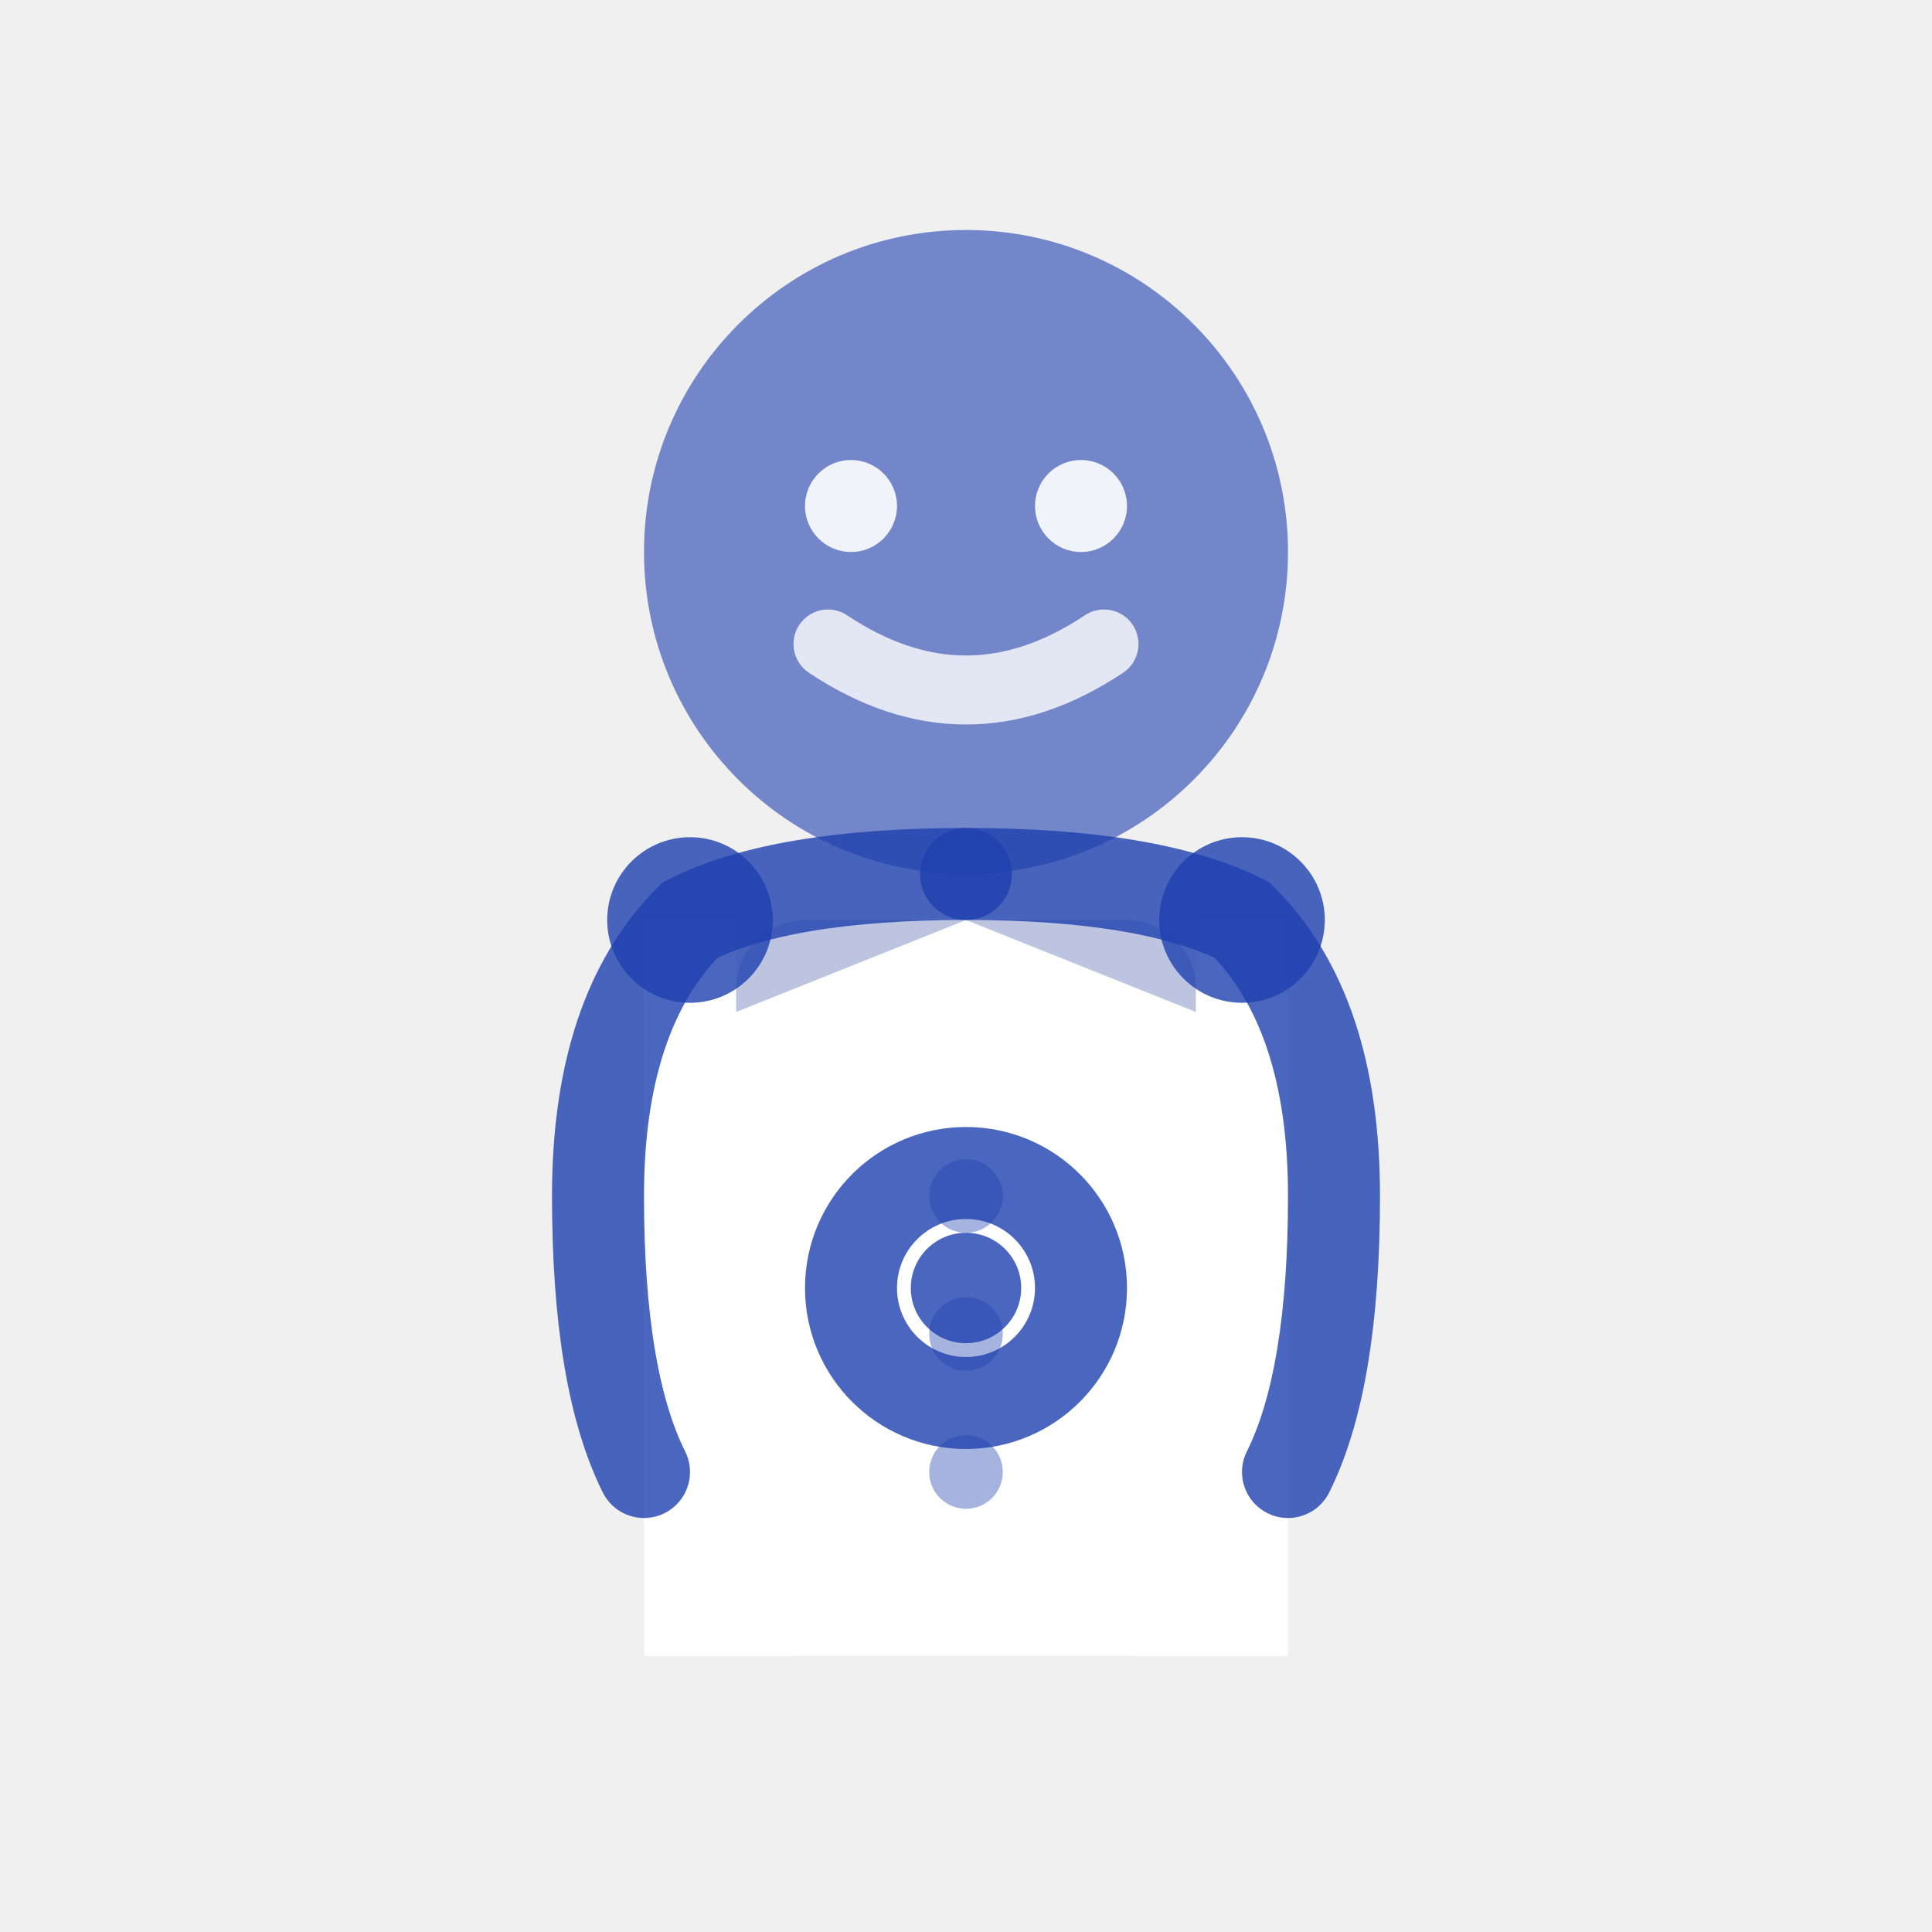
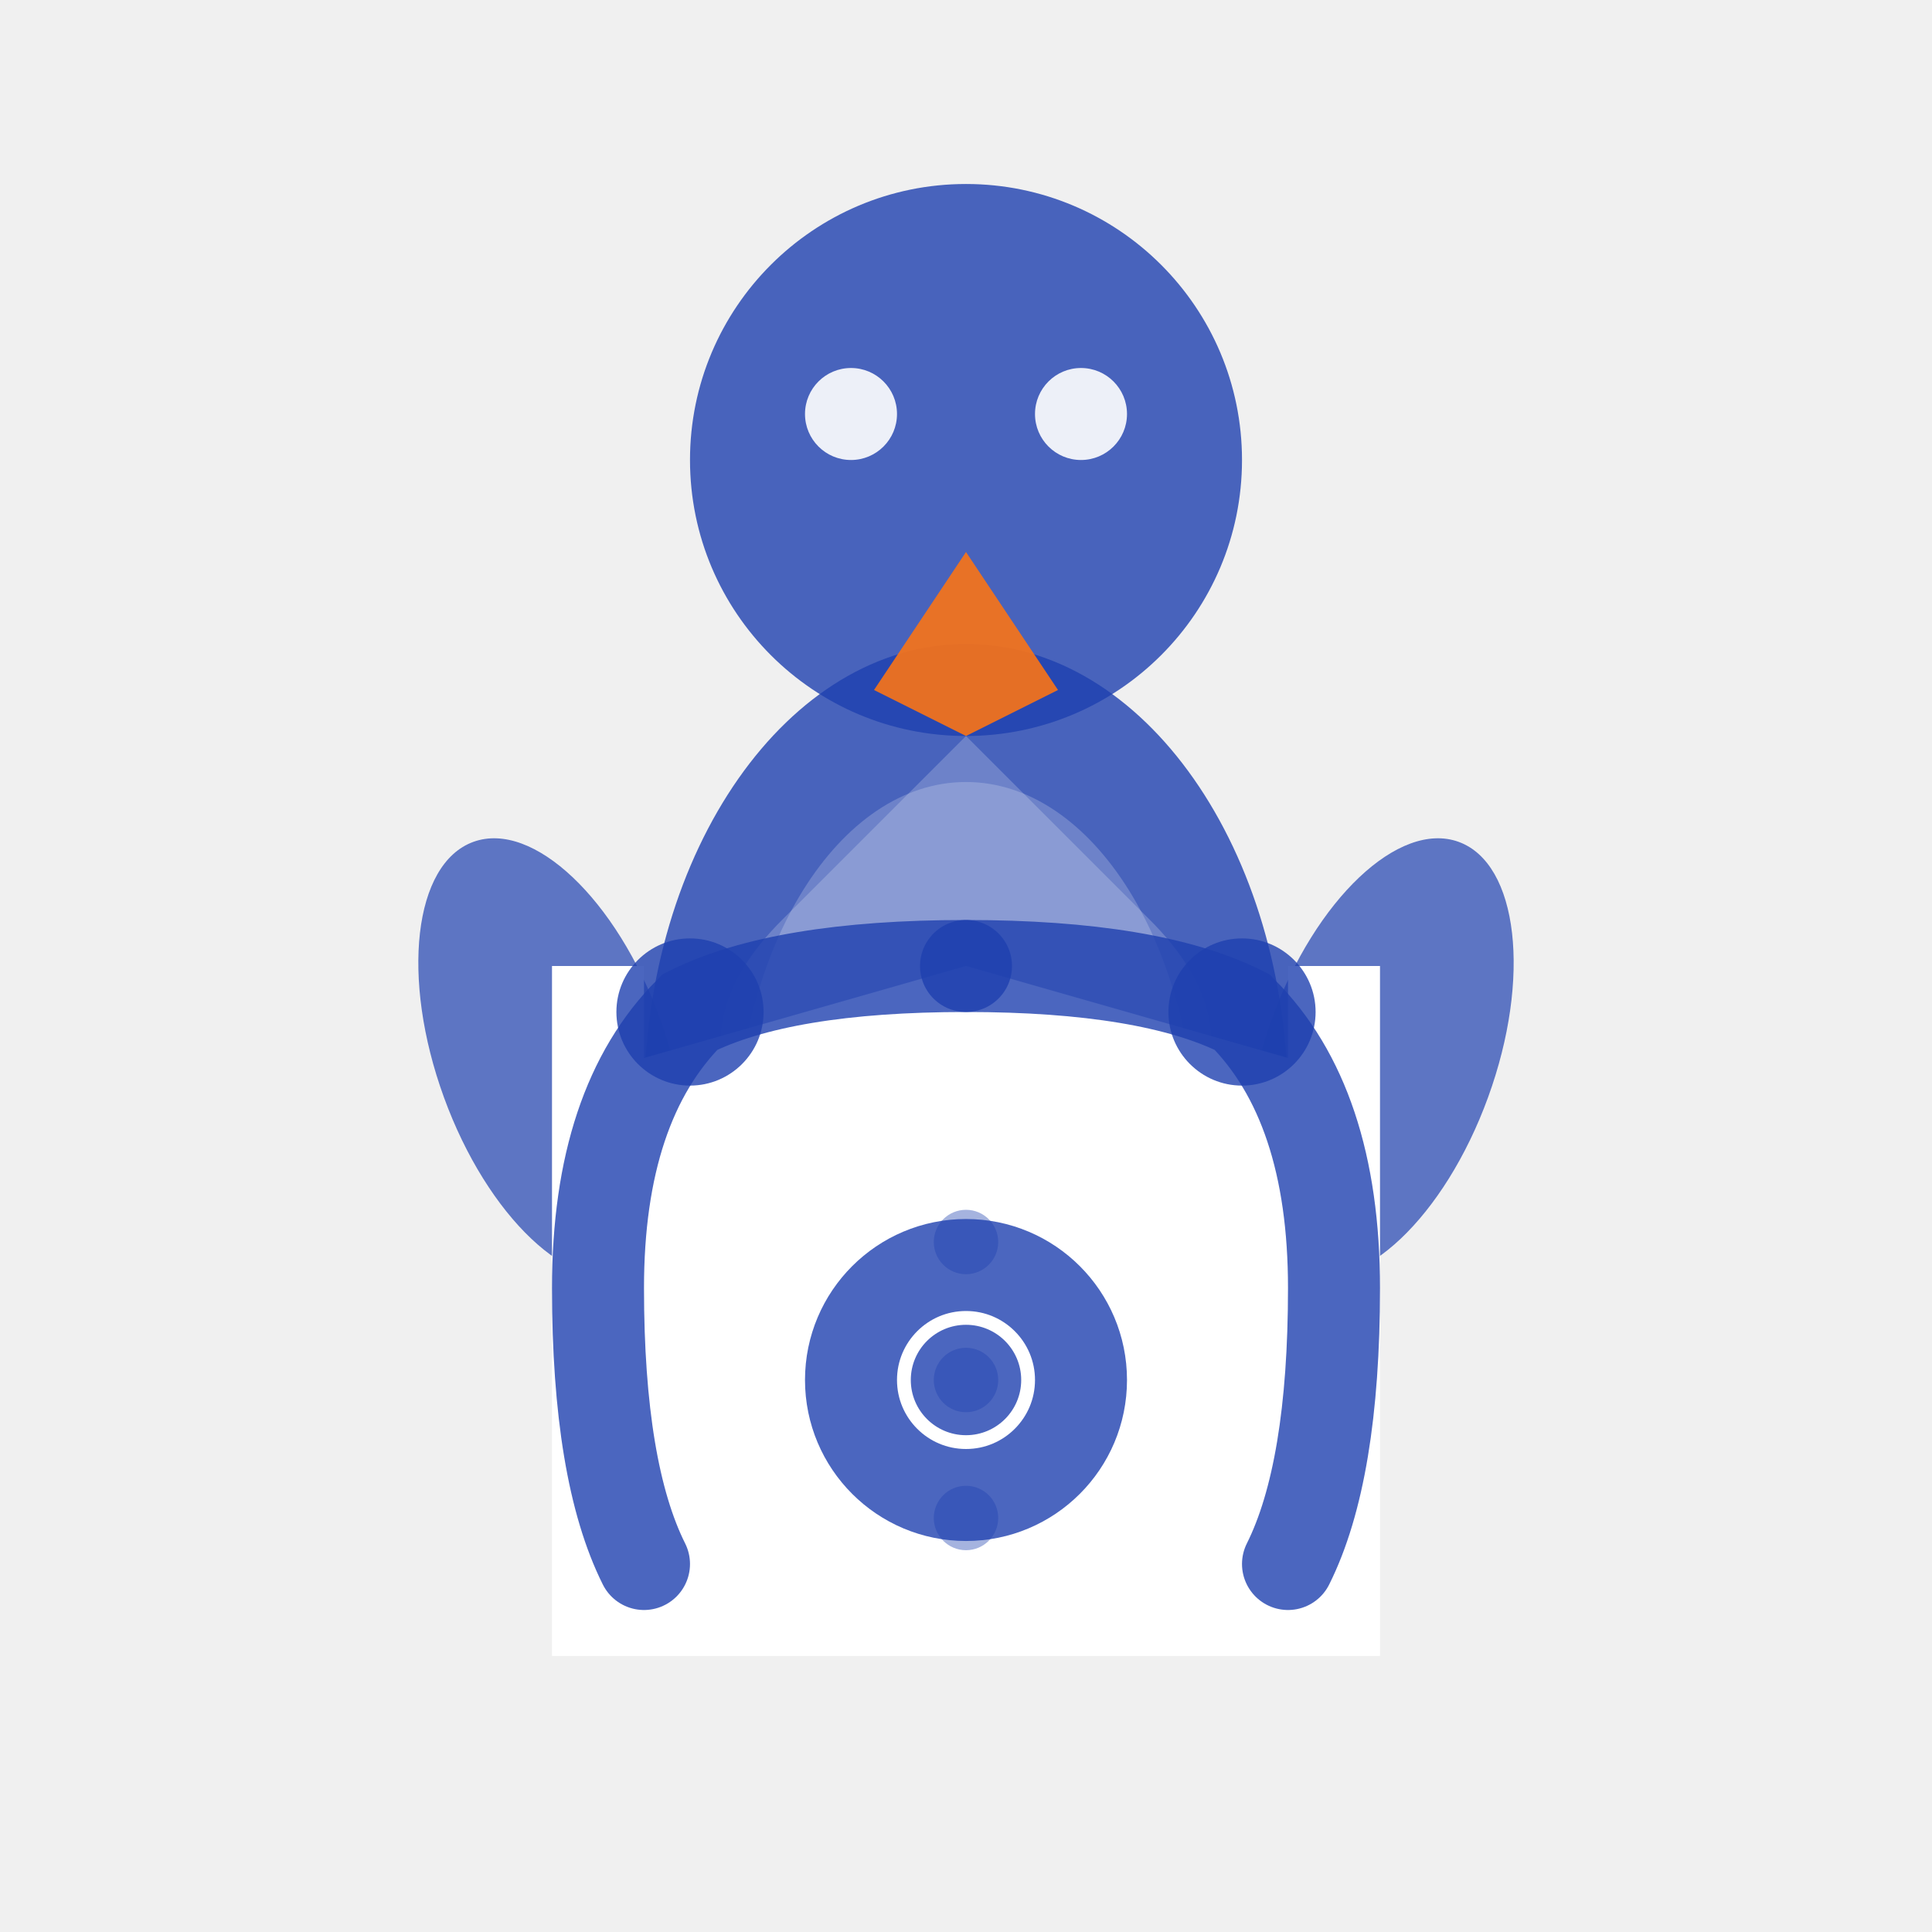
<svg xmlns="http://www.w3.org/2000/svg" width="32" height="32" viewBox="0 0 40 42">
-   <rect x="15" y="20" width="10" height="16" rx="1.5" fill="#1e40af" opacity="0.25" />
-   <path d="M 13 20 L 13 36 L 27 36 L 27 20 L 25 20 L 25 22 L 15 22 L 15 20 Z" fill="#ffffff" />
-   <path d="M 20 20 L 15 22 L 20 24 L 25 22 Z" fill="#ffffff" />
-   <circle cx="20" cy="26" r="0.8" fill="#1e40af" opacity="0.4" />
-   <circle cx="20" cy="29" r="0.8" fill="#1e40af" opacity="0.4" />
-   <circle cx="20" cy="32" r="0.8" fill="#1e40af" opacity="0.4" />
-   <circle cx="20" cy="12" r="7" fill="#1e40af" opacity="0.6" />
-   <path d="M 20 19 Q 16 19 14 20 Q 12 22 12 26 Q 12 30 13 32" fill="none" stroke="#1e40af" stroke-width="2" stroke-linecap="round" opacity="0.8" />
-   <path d="M 20 19 Q 24 19 26 20 Q 28 22 28 26 Q 28 30 27 32" fill="none" stroke="#1e40af" stroke-width="2" stroke-linecap="round" opacity="0.8" />
-   <circle cx="20" cy="28" r="2.5" fill="none" stroke="#1e40af" stroke-width="2" opacity="0.8" />
-   <circle cx="20" cy="28" r="1.2" fill="#1e40af" opacity="0.8" />
-   <circle cx="14" cy="20" r="1.8" fill="#1e40af" opacity="0.8" />
-   <circle cx="26" cy="20" r="1.8" fill="#1e40af" opacity="0.8" />
-   <circle cx="17.5" cy="11" r="1" fill="#ffffff" opacity="0.9" />
-   <circle cx="22.5" cy="11" r="1" fill="#ffffff" opacity="0.9" />
-   <path d="M 17 14 Q 20 16 23 14" fill="none" stroke="#ffffff" stroke-width="1.5" stroke-linecap="round" opacity="0.8" />
+   <ellipse cx="20" cy="24" rx="7" ry="10" fill="#1e40af" opacity="0.8" />
+   <ellipse cx="20" cy="25" rx="5" ry="8" fill="#ffffff" opacity="0.2" />
+   <circle cx="20" cy="10" r="6" fill="#1e40af" opacity="0.8" />
+   <path d="M 20 8 Q 20 12 20 16 Q 18 18 16 20 Q 14 22 15 24 Q 16 26 18 27 Q 20 28 22 27 Q 24 26 25 24 Q 26 22 24 20 Q 22 18 20 16 Q 20 12 20 8 Z" fill="#ffffff" opacity="0.2" />
+   <ellipse cx="11" cy="23" rx="2.5" ry="5" fill="#1e40af" opacity="0.7" transform="rotate(-20 11 23)" />
+   <ellipse cx="29" cy="23" rx="2.5" ry="5" fill="#1e40af" opacity="0.7" transform="rotate(20 29 23)" />
+   <path d="M 11 21 L 11 36 L 29 36 L 29 21 L 27 21 L 27 23 L 13 23 L 13 21 Z" fill="#ffffff" />
+   <path d="M 20 21 L 13 23 L 20 25 L 27 23 Z" fill="#ffffff" />
+   <circle cx="20" cy="27" r="0.7" fill="#1e40af" opacity="0.4" />
+   <circle cx="20" cy="30" r="0.7" fill="#1e40af" opacity="0.4" />
+   <circle cx="20" cy="33" r="0.7" fill="#1e40af" opacity="0.4" />
+   <path d="M 20 12 L 18 15 L 20 16 L 22 15 Z" fill="#f97316" opacity="0.9" />
+   <path d="M 20 21 Q 16 21 14 22 Q 12 24 12 28 Q 12 32 13 34" fill="none" stroke="#1e40af" stroke-width="2" stroke-linecap="round" opacity="0.8" />
+   <path d="M 20 21 Q 24 21 26 22 Q 28 24 28 28 Q 28 32 27 34" fill="none" stroke="#1e40af" stroke-width="2" stroke-linecap="round" opacity="0.8" />
+   <circle cx="20" cy="30" r="2.5" fill="none" stroke="#1e40af" stroke-width="2" opacity="0.8" />
+   <circle cx="20" cy="30" r="1.2" fill="#1e40af" opacity="0.8" />
+   <circle cx="14" cy="22" r="1.6" fill="#1e40af" opacity="0.8" />
+   <circle cx="26" cy="22" r="1.6" fill="#1e40af" opacity="0.8" />
+   <circle cx="17.5" cy="9" r="1" fill="#ffffff" opacity="0.9" />
+   <circle cx="22.5" cy="9" r="1" fill="#ffffff" opacity="0.9" />
</svg>
